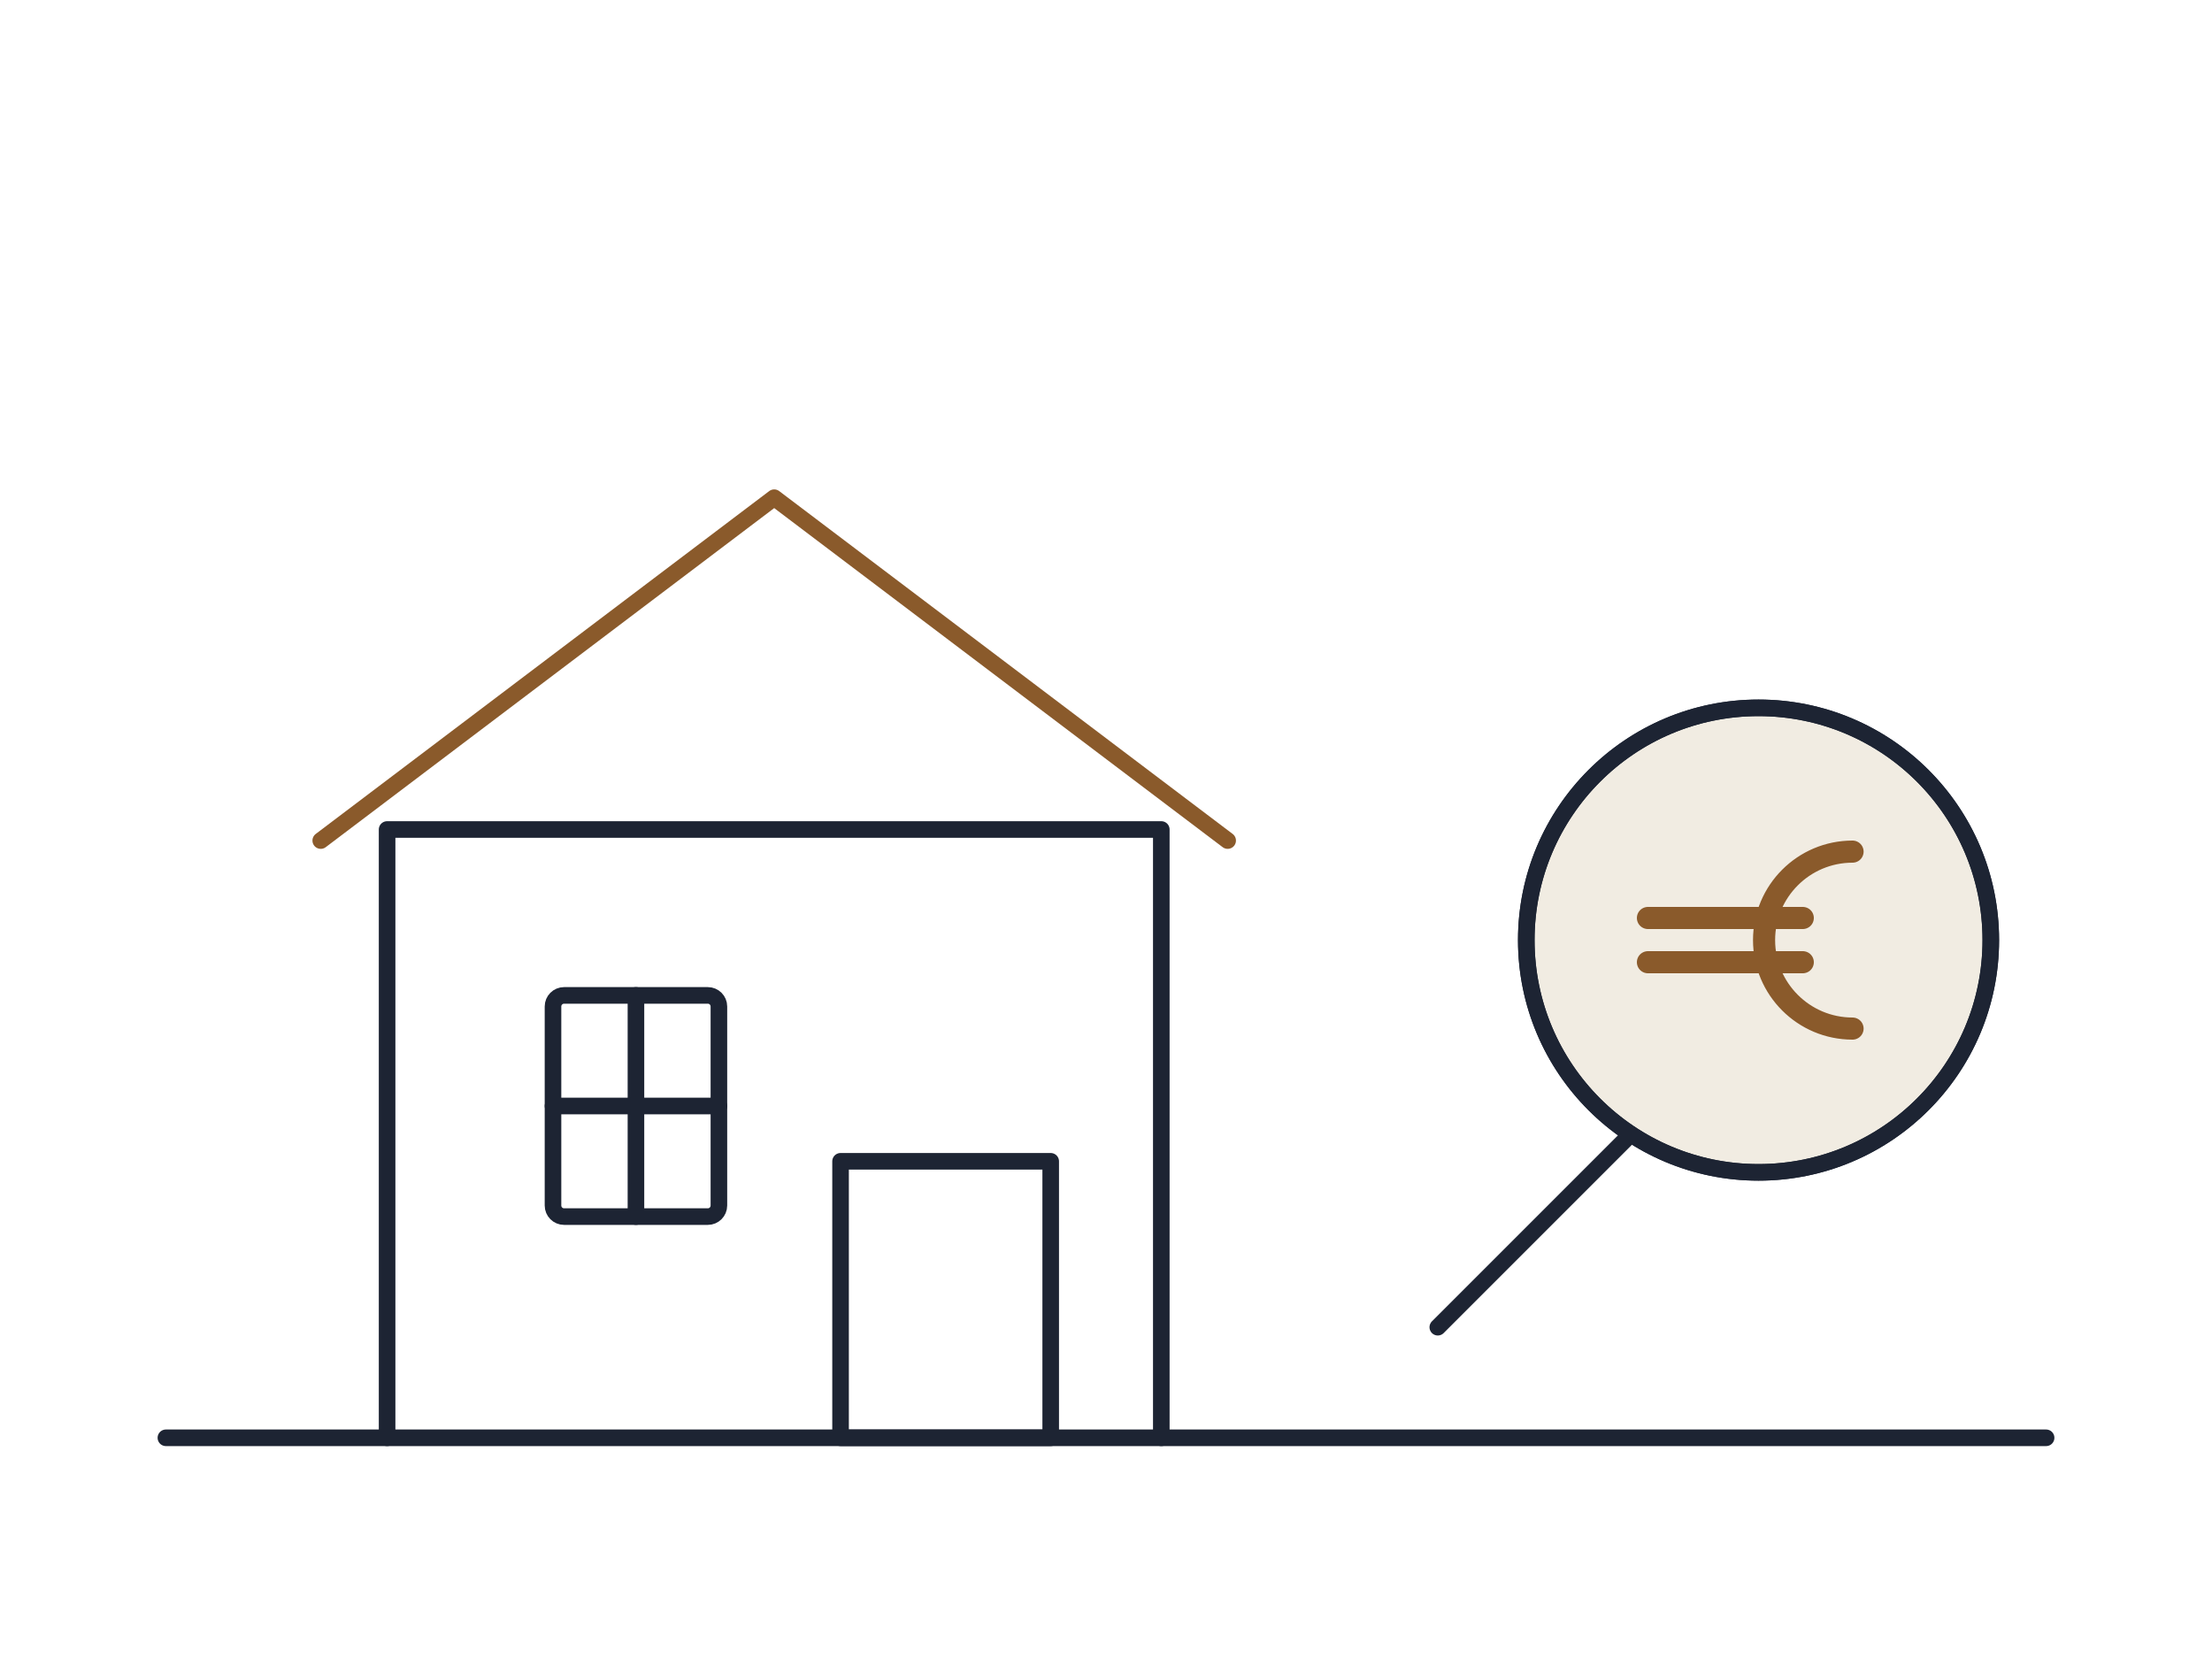
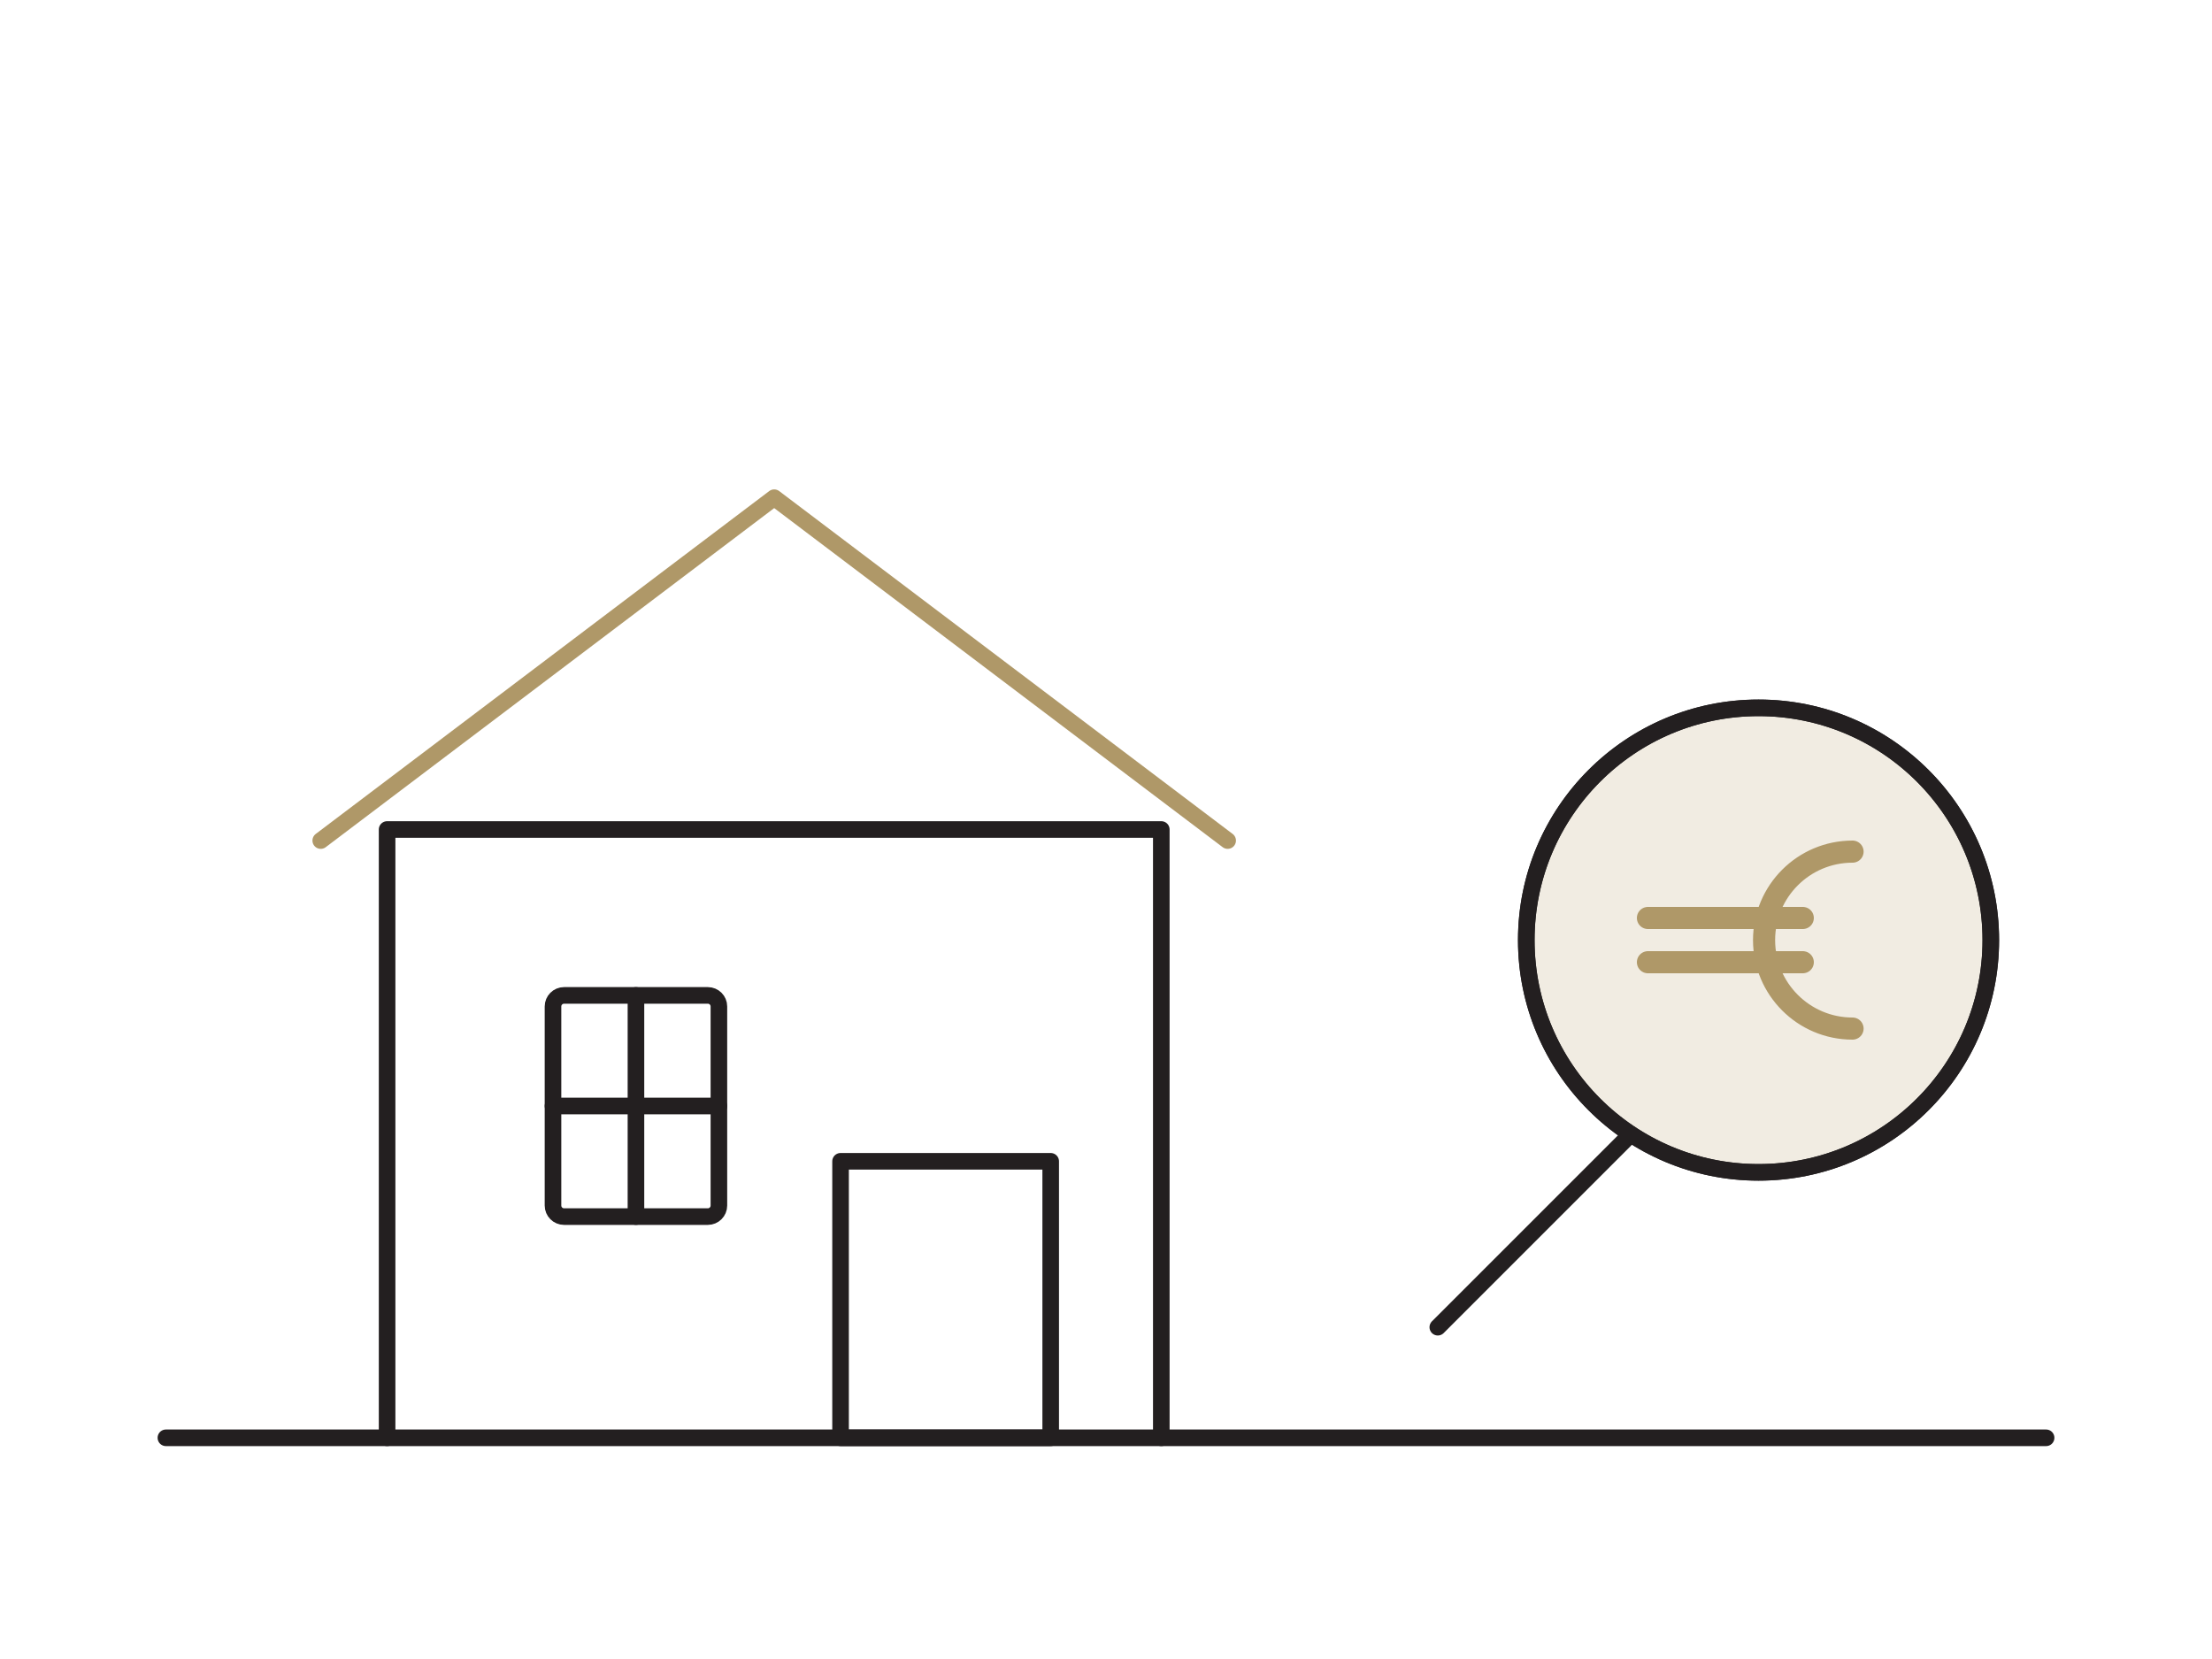
<svg xmlns="http://www.w3.org/2000/svg" viewBox="0 0 400 300" role="img" aria-hidden="true">
-   <g fill="none" stroke-linecap="round" stroke-linejoin="round" stroke="#1d2433" stroke-width="3">
+   <g fill="none" stroke-linecap="round" stroke-linejoin="round" stroke="#231f20" stroke-width="3">
    <path d="M30 260H370" />
    <path d="M70 260V150H210V260" />
-     <path d="M58 152L140 90L222 152" stroke="#8a5a2b" />
+     <path d="M58 152L140 90L222 152" stroke="#af9868" />
    <rect x="100" y="180" width="30" height="40" rx="2" />
    <rect x="152" y="210" width="38" height="50" />
    <path d="M115 180v40M100 200h30" />
    <path d="M260 240l52-52" />
    <circle cx="318" cy="170" r="42" fill="#f1ece2" />
  </g>
-   <g fill="none" stroke-linecap="round" stroke-linejoin="round" stroke="#8a5a2b" stroke-width="4">
+   <g fill="none" stroke-linecap="round" stroke-linejoin="round" stroke="#af9868" stroke-width="4">
    <path d="M335 154a16 16 0 1 0 0 32M298 166h28M298 174h28" />
  </g>
-   <g fill="none" stroke-linecap="round" stroke-linejoin="round" stroke="#1d2433" stroke-width="3">
+   <g fill="none" stroke-linecap="round" stroke-linejoin="round" stroke="#231f20" stroke-width="3">
    <circle cx="318" cy="170" r="42" />
  </g>
</svg>
